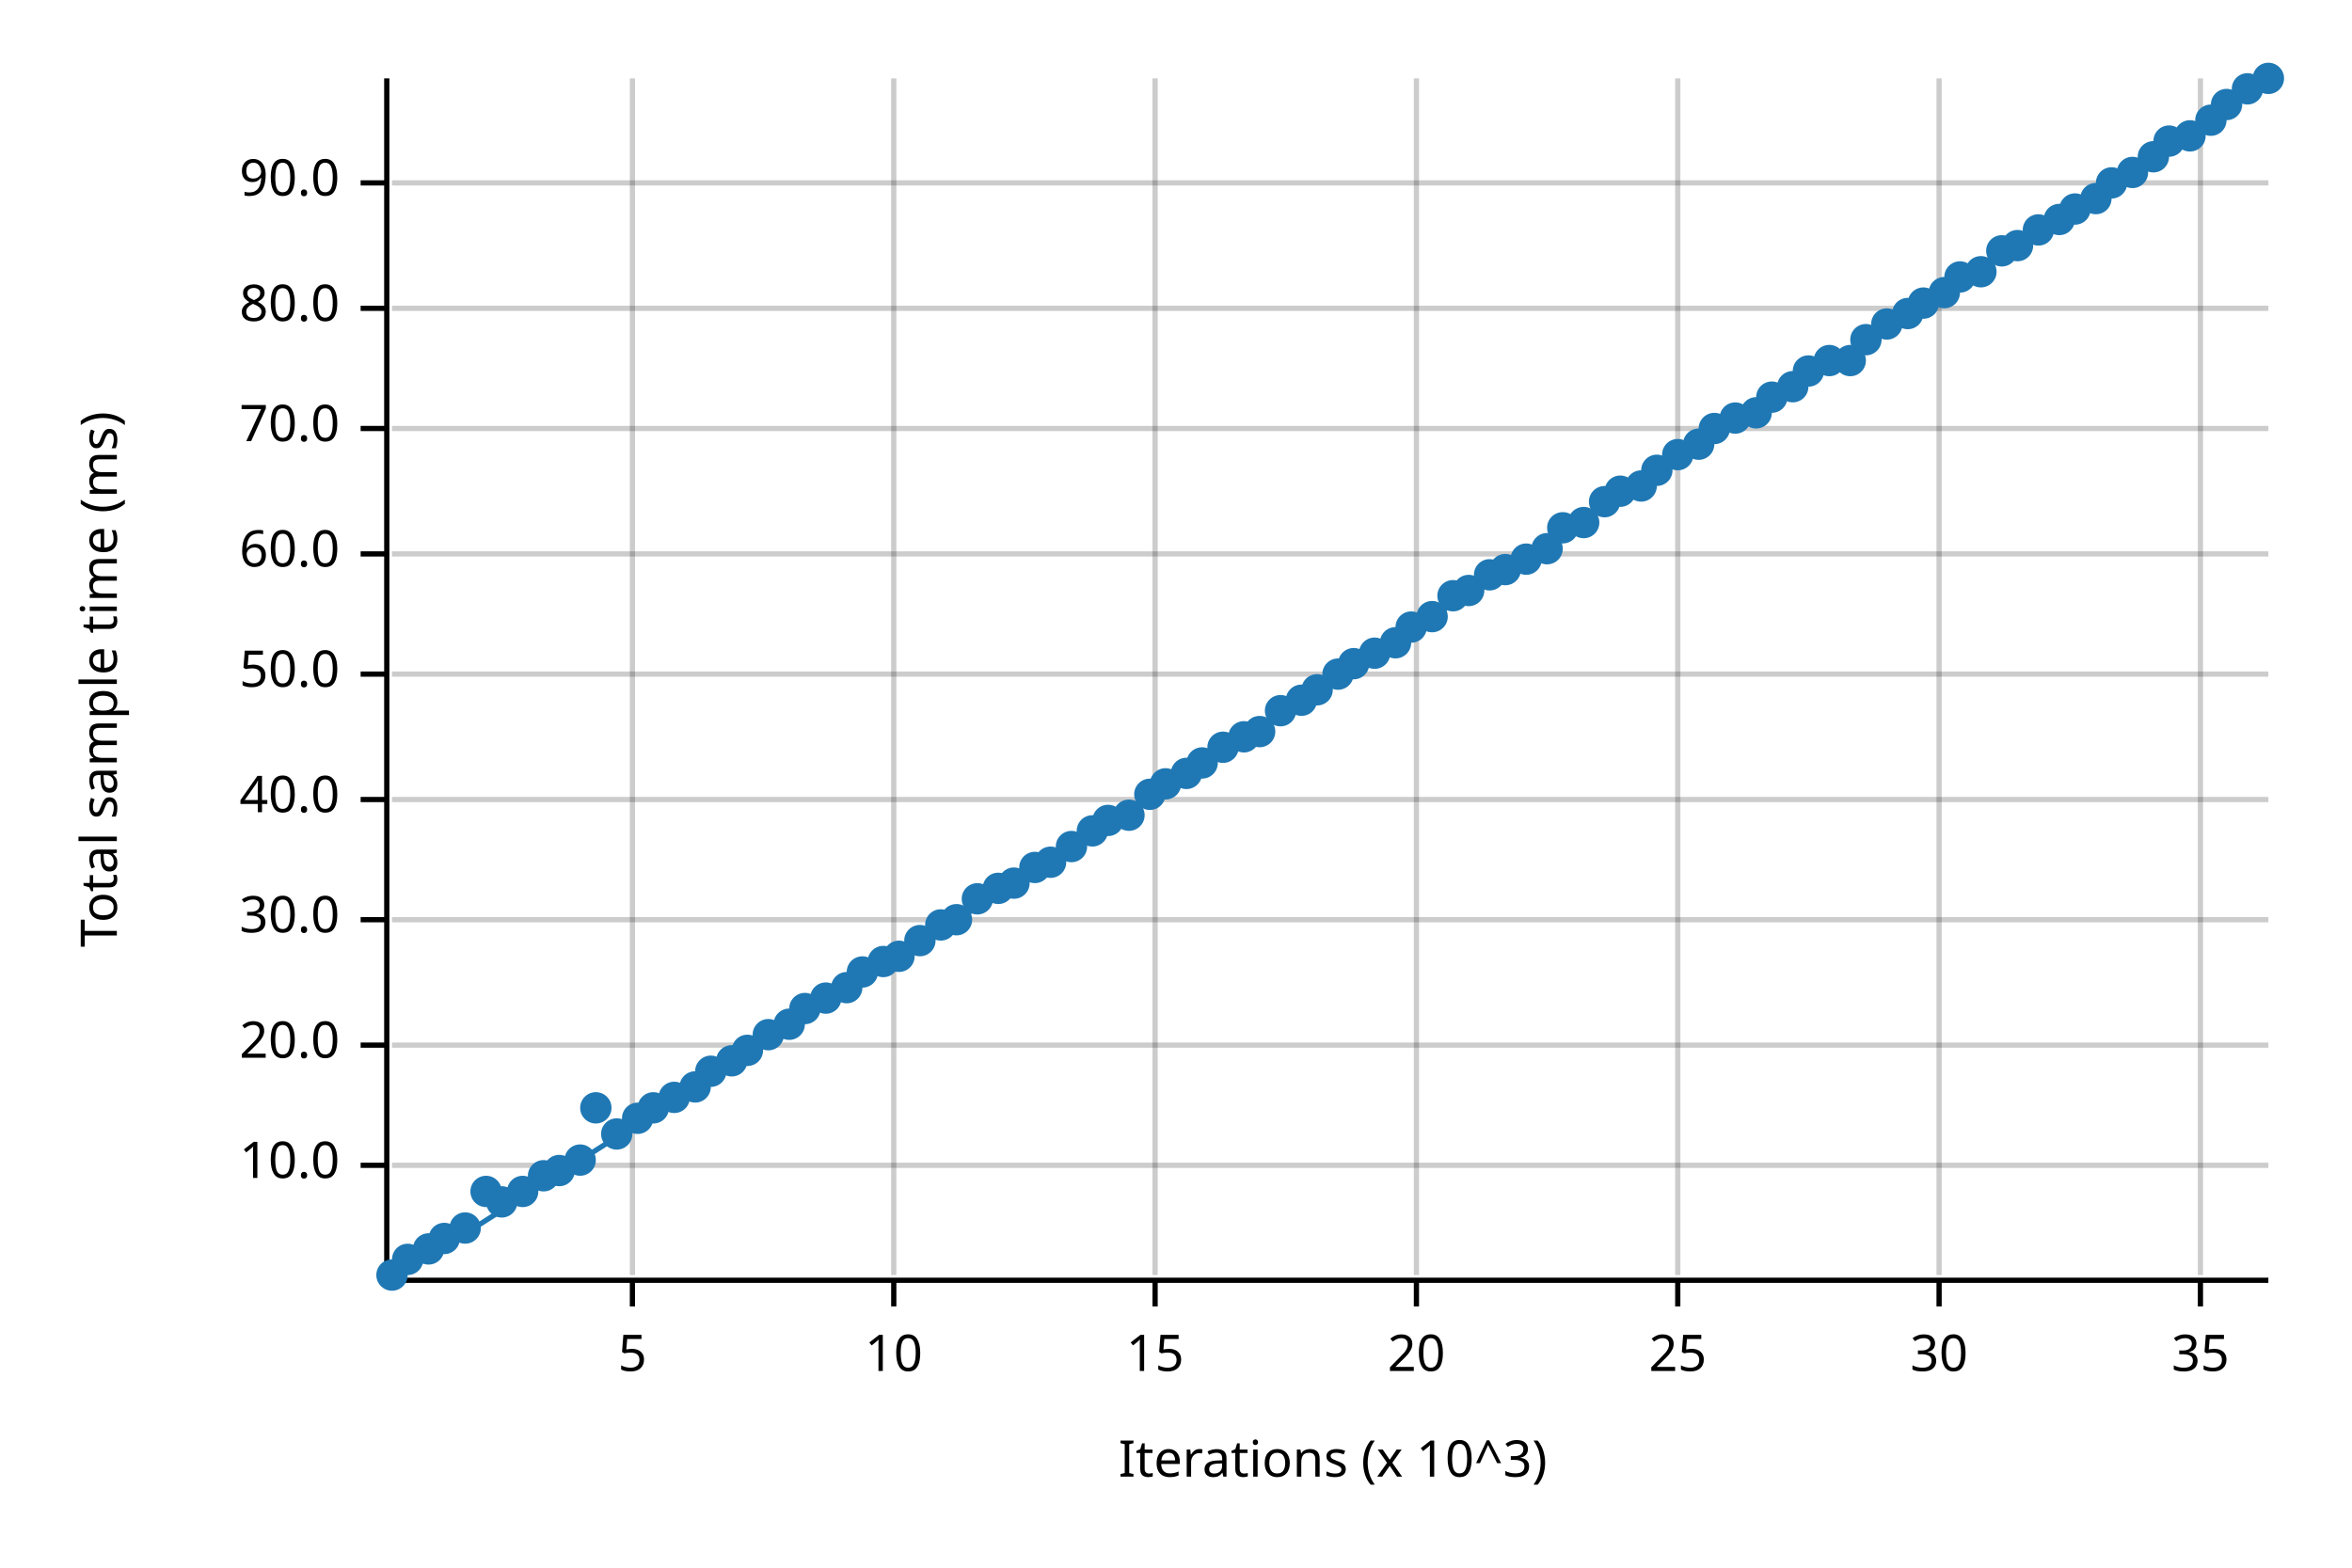
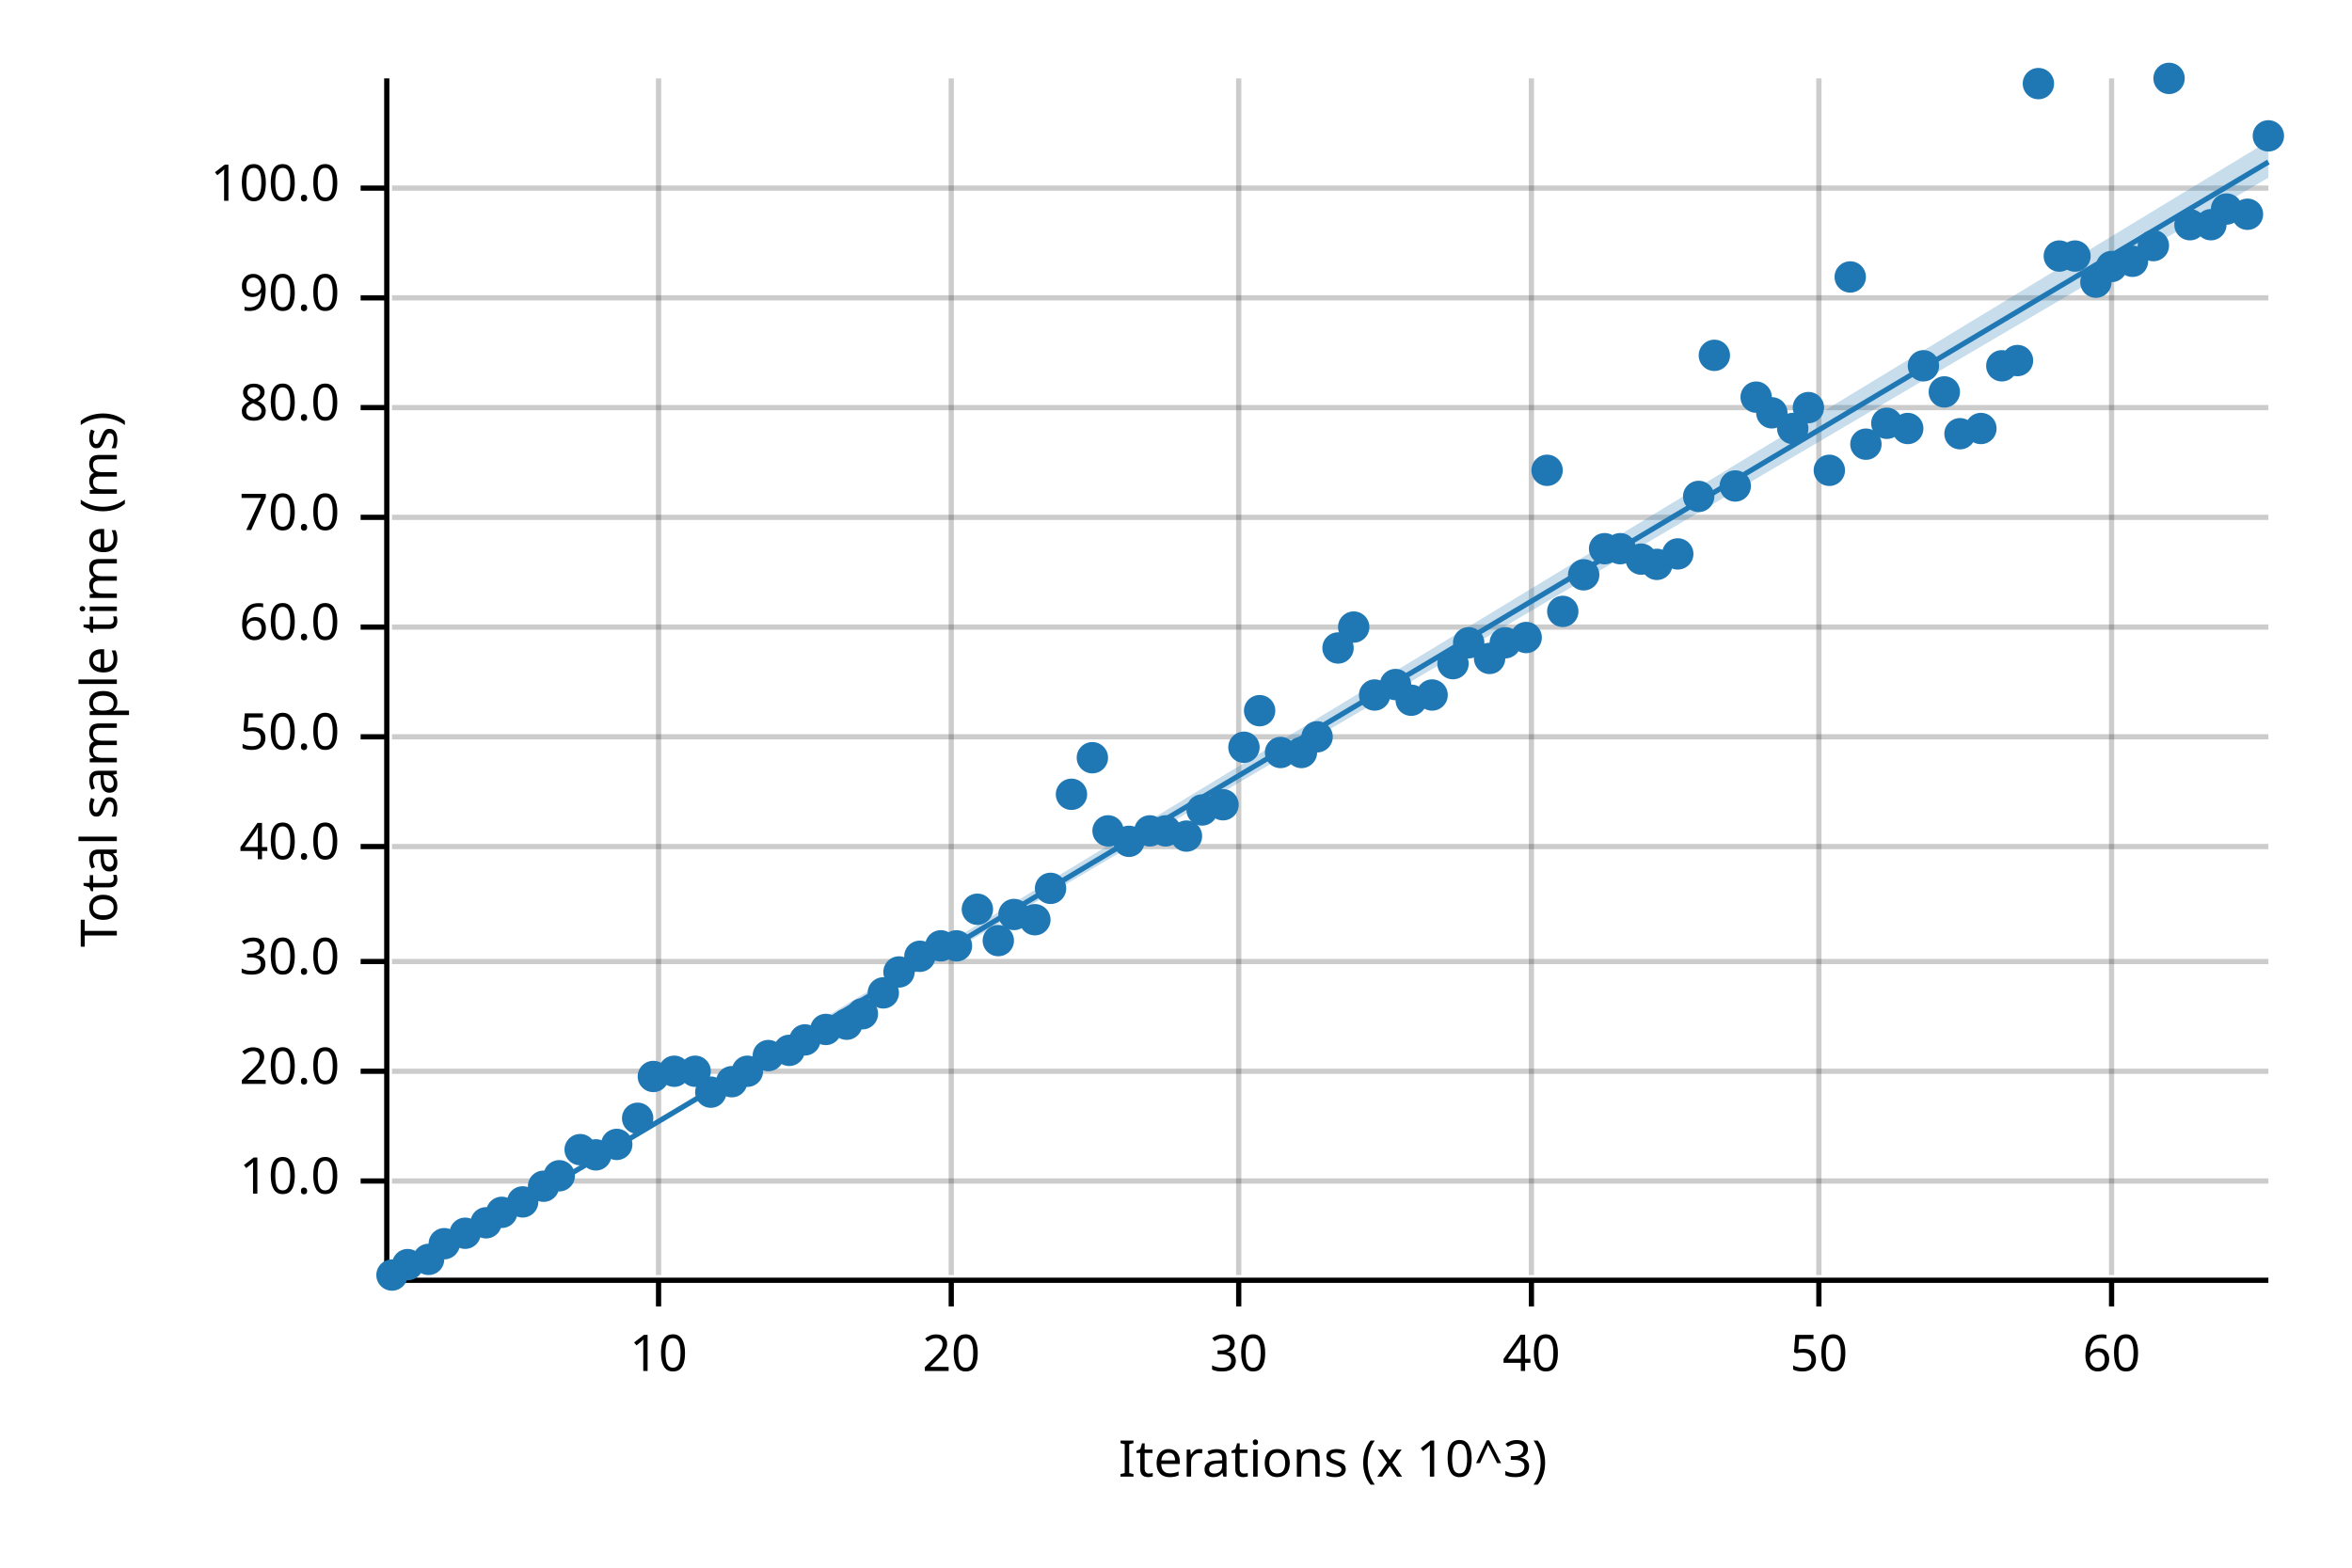
<svg xmlns="http://www.w3.org/2000/svg" width="450" height="300" viewBox="0 0 450 300">
  <text x="15" y="130" dy="0.76em" text-anchor="middle" font-family="sans-serif" font-size="9.677" opacity="1" fill="#000000" transform="rotate(270, 15, 130)">
Total sample time (ms)
</text>
  <text x="255" y="285" dy="-0.5ex" text-anchor="middle" font-family="sans-serif" font-size="9.677" opacity="1" fill="#000000">
Iterations (x 10^3)
</text>
-   <line opacity="0.2" stroke="#000000" stroke-width="1" x1="121" y1="244" x2="121" y2="15" />
-   <line opacity="0.2" stroke="#000000" stroke-width="1" x1="171" y1="244" x2="171" y2="15" />
-   <line opacity="0.2" stroke="#000000" stroke-width="1" x1="221" y1="244" x2="221" y2="15" />
-   <line opacity="0.2" stroke="#000000" stroke-width="1" x1="271" y1="244" x2="271" y2="15" />
-   <line opacity="0.2" stroke="#000000" stroke-width="1" x1="321" y1="244" x2="321" y2="15" />
-   <line opacity="0.2" stroke="#000000" stroke-width="1" x1="371" y1="244" x2="371" y2="15" />
-   <line opacity="0.2" stroke="#000000" stroke-width="1" x1="421" y1="244" x2="421" y2="15" />
-   <line opacity="0.2" stroke="#000000" stroke-width="1" x1="75" y1="223" x2="434" y2="223" />
-   <line opacity="0.2" stroke="#000000" stroke-width="1" x1="75" y1="200" x2="434" y2="200" />
-   <line opacity="0.2" stroke="#000000" stroke-width="1" x1="75" y1="176" x2="434" y2="176" />
-   <line opacity="0.2" stroke="#000000" stroke-width="1" x1="75" y1="153" x2="434" y2="153" />
-   <line opacity="0.2" stroke="#000000" stroke-width="1" x1="75" y1="129" x2="434" y2="129" />
-   <line opacity="0.2" stroke="#000000" stroke-width="1" x1="75" y1="106" x2="434" y2="106" />
-   <line opacity="0.2" stroke="#000000" stroke-width="1" x1="75" y1="82" x2="434" y2="82" />
-   <line opacity="0.2" stroke="#000000" stroke-width="1" x1="75" y1="59" x2="434" y2="59" />
-   <line opacity="0.2" stroke="#000000" stroke-width="1" x1="75" y1="35" x2="434" y2="35" />
+   <line opacity="0.2" stroke="#000000" stroke-width="1" x1="126" y1="244" x2="126" y2="15" />
+   <line opacity="0.2" stroke="#000000" stroke-width="1" x1="182" y1="244" x2="182" y2="15" />
+   <line opacity="0.2" stroke="#000000" stroke-width="1" x1="237" y1="244" x2="237" y2="15" />
+   <line opacity="0.2" stroke="#000000" stroke-width="1" x1="293" y1="244" x2="293" y2="15" />
+   <line opacity="0.2" stroke="#000000" stroke-width="1" x1="348" y1="244" x2="348" y2="15" />
+   <line opacity="0.2" stroke="#000000" stroke-width="1" x1="404" y1="244" x2="404" y2="15" />
+   <line opacity="0.2" stroke="#000000" stroke-width="1" x1="75" y1="226" x2="434" y2="226" />
+   <line opacity="0.2" stroke="#000000" stroke-width="1" x1="75" y1="205" x2="434" y2="205" />
+   <line opacity="0.2" stroke="#000000" stroke-width="1" x1="75" y1="184" x2="434" y2="184" />
+   <line opacity="0.2" stroke="#000000" stroke-width="1" x1="75" y1="162" x2="434" y2="162" />
+   <line opacity="0.2" stroke="#000000" stroke-width="1" x1="75" y1="141" x2="434" y2="141" />
+   <line opacity="0.2" stroke="#000000" stroke-width="1" x1="75" y1="120" x2="434" y2="120" />
+   <line opacity="0.2" stroke="#000000" stroke-width="1" x1="75" y1="99" x2="434" y2="99" />
+   <line opacity="0.2" stroke="#000000" stroke-width="1" x1="75" y1="78" x2="434" y2="78" />
+   <line opacity="0.2" stroke="#000000" stroke-width="1" x1="75" y1="57" x2="434" y2="57" />
+   <line opacity="0.2" stroke="#000000" stroke-width="1" x1="75" y1="36" x2="434" y2="36" />
  <polyline fill="none" opacity="1" stroke="#000000" stroke-width="1" points="74,15 74,244 " />
-   <text x="65" y="223" dy="0.5ex" text-anchor="end" font-family="sans-serif" font-size="9.677" opacity="1" fill="#000000">
+   <text x="65" y="226" dy="0.5ex" text-anchor="end" font-family="sans-serif" font-size="9.677" opacity="1" fill="#000000">
10.0
</text>
-   <polyline fill="none" opacity="1" stroke="#000000" stroke-width="1" points="69,223 74,223 " />
-   <text x="65" y="200" dy="0.5ex" text-anchor="end" font-family="sans-serif" font-size="9.677" opacity="1" fill="#000000">
+   <polyline fill="none" opacity="1" stroke="#000000" stroke-width="1" points="69,226 74,226 " />
+   <text x="65" y="205" dy="0.5ex" text-anchor="end" font-family="sans-serif" font-size="9.677" opacity="1" fill="#000000">
20.0
</text>
-   <polyline fill="none" opacity="1" stroke="#000000" stroke-width="1" points="69,200 74,200 " />
-   <text x="65" y="176" dy="0.5ex" text-anchor="end" font-family="sans-serif" font-size="9.677" opacity="1" fill="#000000">
+   <polyline fill="none" opacity="1" stroke="#000000" stroke-width="1" points="69,205 74,205 " />
+   <text x="65" y="184" dy="0.5ex" text-anchor="end" font-family="sans-serif" font-size="9.677" opacity="1" fill="#000000">
30.0
</text>
-   <polyline fill="none" opacity="1" stroke="#000000" stroke-width="1" points="69,176 74,176 " />
-   <text x="65" y="153" dy="0.5ex" text-anchor="end" font-family="sans-serif" font-size="9.677" opacity="1" fill="#000000">
+   <polyline fill="none" opacity="1" stroke="#000000" stroke-width="1" points="69,184 74,184 " />
+   <text x="65" y="162" dy="0.5ex" text-anchor="end" font-family="sans-serif" font-size="9.677" opacity="1" fill="#000000">
40.0
</text>
-   <polyline fill="none" opacity="1" stroke="#000000" stroke-width="1" points="69,153 74,153 " />
-   <text x="65" y="129" dy="0.5ex" text-anchor="end" font-family="sans-serif" font-size="9.677" opacity="1" fill="#000000">
+   <polyline fill="none" opacity="1" stroke="#000000" stroke-width="1" points="69,162 74,162 " />
+   <text x="65" y="141" dy="0.5ex" text-anchor="end" font-family="sans-serif" font-size="9.677" opacity="1" fill="#000000">
50.0
</text>
-   <polyline fill="none" opacity="1" stroke="#000000" stroke-width="1" points="69,129 74,129 " />
-   <text x="65" y="106" dy="0.5ex" text-anchor="end" font-family="sans-serif" font-size="9.677" opacity="1" fill="#000000">
+   <polyline fill="none" opacity="1" stroke="#000000" stroke-width="1" points="69,141 74,141 " />
+   <text x="65" y="120" dy="0.5ex" text-anchor="end" font-family="sans-serif" font-size="9.677" opacity="1" fill="#000000">
60.0
</text>
-   <polyline fill="none" opacity="1" stroke="#000000" stroke-width="1" points="69,106 74,106 " />
-   <text x="65" y="82" dy="0.5ex" text-anchor="end" font-family="sans-serif" font-size="9.677" opacity="1" fill="#000000">
+   <polyline fill="none" opacity="1" stroke="#000000" stroke-width="1" points="69,120 74,120 " />
+   <text x="65" y="99" dy="0.5ex" text-anchor="end" font-family="sans-serif" font-size="9.677" opacity="1" fill="#000000">
70.0
</text>
-   <polyline fill="none" opacity="1" stroke="#000000" stroke-width="1" points="69,82 74,82 " />
-   <text x="65" y="59" dy="0.5ex" text-anchor="end" font-family="sans-serif" font-size="9.677" opacity="1" fill="#000000">
+   <polyline fill="none" opacity="1" stroke="#000000" stroke-width="1" points="69,99 74,99 " />
+   <text x="65" y="78" dy="0.5ex" text-anchor="end" font-family="sans-serif" font-size="9.677" opacity="1" fill="#000000">
80.0
</text>
-   <polyline fill="none" opacity="1" stroke="#000000" stroke-width="1" points="69,59 74,59 " />
-   <text x="65" y="35" dy="0.5ex" text-anchor="end" font-family="sans-serif" font-size="9.677" opacity="1" fill="#000000">
+   <polyline fill="none" opacity="1" stroke="#000000" stroke-width="1" points="69,78 74,78 " />
+   <text x="65" y="57" dy="0.5ex" text-anchor="end" font-family="sans-serif" font-size="9.677" opacity="1" fill="#000000">
90.0
</text>
-   <polyline fill="none" opacity="1" stroke="#000000" stroke-width="1" points="69,35 74,35 " />
+   <polyline fill="none" opacity="1" stroke="#000000" stroke-width="1" points="69,57 74,57 " />
+   <text x="65" y="36" dy="0.5ex" text-anchor="end" font-family="sans-serif" font-size="9.677" opacity="1" fill="#000000">
+ 100.0
+ </text>
+   <polyline fill="none" opacity="1" stroke="#000000" stroke-width="1" points="69,36 74,36 " />
  <polyline fill="none" opacity="1" stroke="#000000" stroke-width="1" points="75,245 434,245 " />
-   <text x="121" y="255" dy="0.76em" text-anchor="middle" font-family="sans-serif" font-size="9.677" opacity="1" fill="#000000">
- 5
- </text>
-   <polyline fill="none" opacity="1" stroke="#000000" stroke-width="1" points="121,245 121,250 " />
-   <text x="171" y="255" dy="0.76em" text-anchor="middle" font-family="sans-serif" font-size="9.677" opacity="1" fill="#000000">
+   <text x="126" y="255" dy="0.76em" text-anchor="middle" font-family="sans-serif" font-size="9.677" opacity="1" fill="#000000">
10
</text>
-   <polyline fill="none" opacity="1" stroke="#000000" stroke-width="1" points="171,245 171,250 " />
-   <text x="221" y="255" dy="0.76em" text-anchor="middle" font-family="sans-serif" font-size="9.677" opacity="1" fill="#000000">
- 15
- </text>
-   <polyline fill="none" opacity="1" stroke="#000000" stroke-width="1" points="221,245 221,250 " />
-   <text x="271" y="255" dy="0.76em" text-anchor="middle" font-family="sans-serif" font-size="9.677" opacity="1" fill="#000000">
+   <polyline fill="none" opacity="1" stroke="#000000" stroke-width="1" points="126,245 126,250 " />
+   <text x="182" y="255" dy="0.76em" text-anchor="middle" font-family="sans-serif" font-size="9.677" opacity="1" fill="#000000">
20
</text>
-   <polyline fill="none" opacity="1" stroke="#000000" stroke-width="1" points="271,245 271,250 " />
-   <text x="321" y="255" dy="0.76em" text-anchor="middle" font-family="sans-serif" font-size="9.677" opacity="1" fill="#000000">
- 25
- </text>
-   <polyline fill="none" opacity="1" stroke="#000000" stroke-width="1" points="321,245 321,250 " />
-   <text x="371" y="255" dy="0.76em" text-anchor="middle" font-family="sans-serif" font-size="9.677" opacity="1" fill="#000000">
+   <polyline fill="none" opacity="1" stroke="#000000" stroke-width="1" points="182,245 182,250 " />
+   <text x="237" y="255" dy="0.76em" text-anchor="middle" font-family="sans-serif" font-size="9.677" opacity="1" fill="#000000">
30
</text>
-   <polyline fill="none" opacity="1" stroke="#000000" stroke-width="1" points="371,245 371,250 " />
-   <text x="421" y="255" dy="0.76em" text-anchor="middle" font-family="sans-serif" font-size="9.677" opacity="1" fill="#000000">
- 35
+   <polyline fill="none" opacity="1" stroke="#000000" stroke-width="1" points="237,245 237,250 " />
+   <text x="293" y="255" dy="0.76em" text-anchor="middle" font-family="sans-serif" font-size="9.677" opacity="1" fill="#000000">
+ 40
</text>
-   <polyline fill="none" opacity="1" stroke="#000000" stroke-width="1" points="421,245 421,250 " />
+   <polyline fill="none" opacity="1" stroke="#000000" stroke-width="1" points="293,245 293,250 " />
+   <text x="348" y="255" dy="0.76em" text-anchor="middle" font-family="sans-serif" font-size="9.677" opacity="1" fill="#000000">
+ 50
+ </text>
+   <polyline fill="none" opacity="1" stroke="#000000" stroke-width="1" points="348,245 348,250 " />
+   <text x="404" y="255" dy="0.76em" text-anchor="middle" font-family="sans-serif" font-size="9.677" opacity="1" fill="#000000">
+ 60
+ </text>
+   <polyline fill="none" opacity="1" stroke="#000000" stroke-width="1" points="404,245 404,250 " />
  <circle cx="75" cy="244" r="3" opacity="1" fill="#1F78B4" stroke="none" stroke-width="1" />
-   <circle cx="78" cy="241" r="3" opacity="1" fill="#1F78B4" stroke="none" stroke-width="1" />
-   <circle cx="82" cy="239" r="3" opacity="1" fill="#1F78B4" stroke="none" stroke-width="1" />
-   <circle cx="85" cy="237" r="3" opacity="1" fill="#1F78B4" stroke="none" stroke-width="1" />
-   <circle cx="89" cy="235" r="3" opacity="1" fill="#1F78B4" stroke="none" stroke-width="1" />
-   <circle cx="93" cy="228" r="3" opacity="1" fill="#1F78B4" stroke="none" stroke-width="1" />
-   <circle cx="96" cy="230" r="3" opacity="1" fill="#1F78B4" stroke="none" stroke-width="1" />
-   <circle cx="100" cy="228" r="3" opacity="1" fill="#1F78B4" stroke="none" stroke-width="1" />
-   <circle cx="104" cy="225" r="3" opacity="1" fill="#1F78B4" stroke="none" stroke-width="1" />
-   <circle cx="107" cy="224" r="3" opacity="1" fill="#1F78B4" stroke="none" stroke-width="1" />
-   <circle cx="111" cy="222" r="3" opacity="1" fill="#1F78B4" stroke="none" stroke-width="1" />
-   <circle cx="114" cy="212" r="3" opacity="1" fill="#1F78B4" stroke="none" stroke-width="1" />
-   <circle cx="118" cy="217" r="3" opacity="1" fill="#1F78B4" stroke="none" stroke-width="1" />
+   <circle cx="78" cy="242" r="3" opacity="1" fill="#1F78B4" stroke="none" stroke-width="1" />
+   <circle cx="82" cy="241" r="3" opacity="1" fill="#1F78B4" stroke="none" stroke-width="1" />
+   <circle cx="85" cy="238" r="3" opacity="1" fill="#1F78B4" stroke="none" stroke-width="1" />
+   <circle cx="89" cy="236" r="3" opacity="1" fill="#1F78B4" stroke="none" stroke-width="1" />
+   <circle cx="93" cy="234" r="3" opacity="1" fill="#1F78B4" stroke="none" stroke-width="1" />
+   <circle cx="96" cy="232" r="3" opacity="1" fill="#1F78B4" stroke="none" stroke-width="1" />
+   <circle cx="100" cy="230" r="3" opacity="1" fill="#1F78B4" stroke="none" stroke-width="1" />
+   <circle cx="104" cy="227" r="3" opacity="1" fill="#1F78B4" stroke="none" stroke-width="1" />
+   <circle cx="107" cy="225" r="3" opacity="1" fill="#1F78B4" stroke="none" stroke-width="1" />
+   <circle cx="111" cy="220" r="3" opacity="1" fill="#1F78B4" stroke="none" stroke-width="1" />
+   <circle cx="114" cy="221" r="3" opacity="1" fill="#1F78B4" stroke="none" stroke-width="1" />
+   <circle cx="118" cy="219" r="3" opacity="1" fill="#1F78B4" stroke="none" stroke-width="1" />
  <circle cx="122" cy="214" r="3" opacity="1" fill="#1F78B4" stroke="none" stroke-width="1" />
-   <circle cx="125" cy="212" r="3" opacity="1" fill="#1F78B4" stroke="none" stroke-width="1" />
-   <circle cx="129" cy="210" r="3" opacity="1" fill="#1F78B4" stroke="none" stroke-width="1" />
-   <circle cx="133" cy="208" r="3" opacity="1" fill="#1F78B4" stroke="none" stroke-width="1" />
-   <circle cx="136" cy="205" r="3" opacity="1" fill="#1F78B4" stroke="none" stroke-width="1" />
-   <circle cx="140" cy="203" r="3" opacity="1" fill="#1F78B4" stroke="none" stroke-width="1" />
-   <circle cx="143" cy="201" r="3" opacity="1" fill="#1F78B4" stroke="none" stroke-width="1" />
-   <circle cx="147" cy="198" r="3" opacity="1" fill="#1F78B4" stroke="none" stroke-width="1" />
-   <circle cx="151" cy="196" r="3" opacity="1" fill="#1F78B4" stroke="none" stroke-width="1" />
-   <circle cx="154" cy="193" r="3" opacity="1" fill="#1F78B4" stroke="none" stroke-width="1" />
-   <circle cx="158" cy="191" r="3" opacity="1" fill="#1F78B4" stroke="none" stroke-width="1" />
-   <circle cx="162" cy="189" r="3" opacity="1" fill="#1F78B4" stroke="none" stroke-width="1" />
-   <circle cx="165" cy="186" r="3" opacity="1" fill="#1F78B4" stroke="none" stroke-width="1" />
-   <circle cx="169" cy="184" r="3" opacity="1" fill="#1F78B4" stroke="none" stroke-width="1" />
-   <circle cx="172" cy="183" r="3" opacity="1" fill="#1F78B4" stroke="none" stroke-width="1" />
-   <circle cx="176" cy="180" r="3" opacity="1" fill="#1F78B4" stroke="none" stroke-width="1" />
-   <circle cx="180" cy="177" r="3" opacity="1" fill="#1F78B4" stroke="none" stroke-width="1" />
-   <circle cx="183" cy="176" r="3" opacity="1" fill="#1F78B4" stroke="none" stroke-width="1" />
-   <circle cx="187" cy="172" r="3" opacity="1" fill="#1F78B4" stroke="none" stroke-width="1" />
-   <circle cx="191" cy="170" r="3" opacity="1" fill="#1F78B4" stroke="none" stroke-width="1" />
-   <circle cx="194" cy="169" r="3" opacity="1" fill="#1F78B4" stroke="none" stroke-width="1" />
-   <circle cx="198" cy="166" r="3" opacity="1" fill="#1F78B4" stroke="none" stroke-width="1" />
-   <circle cx="201" cy="165" r="3" opacity="1" fill="#1F78B4" stroke="none" stroke-width="1" />
-   <circle cx="205" cy="162" r="3" opacity="1" fill="#1F78B4" stroke="none" stroke-width="1" />
-   <circle cx="209" cy="159" r="3" opacity="1" fill="#1F78B4" stroke="none" stroke-width="1" />
-   <circle cx="212" cy="157" r="3" opacity="1" fill="#1F78B4" stroke="none" stroke-width="1" />
-   <circle cx="216" cy="156" r="3" opacity="1" fill="#1F78B4" stroke="none" stroke-width="1" />
-   <circle cx="220" cy="152" r="3" opacity="1" fill="#1F78B4" stroke="none" stroke-width="1" />
-   <circle cx="223" cy="150" r="3" opacity="1" fill="#1F78B4" stroke="none" stroke-width="1" />
-   <circle cx="227" cy="148" r="3" opacity="1" fill="#1F78B4" stroke="none" stroke-width="1" />
-   <circle cx="230" cy="146" r="3" opacity="1" fill="#1F78B4" stroke="none" stroke-width="1" />
-   <circle cx="234" cy="143" r="3" opacity="1" fill="#1F78B4" stroke="none" stroke-width="1" />
-   <circle cx="238" cy="141" r="3" opacity="1" fill="#1F78B4" stroke="none" stroke-width="1" />
-   <circle cx="241" cy="140" r="3" opacity="1" fill="#1F78B4" stroke="none" stroke-width="1" />
-   <circle cx="245" cy="136" r="3" opacity="1" fill="#1F78B4" stroke="none" stroke-width="1" />
-   <circle cx="249" cy="134" r="3" opacity="1" fill="#1F78B4" stroke="none" stroke-width="1" />
-   <circle cx="252" cy="132" r="3" opacity="1" fill="#1F78B4" stroke="none" stroke-width="1" />
-   <circle cx="256" cy="129" r="3" opacity="1" fill="#1F78B4" stroke="none" stroke-width="1" />
-   <circle cx="259" cy="127" r="3" opacity="1" fill="#1F78B4" stroke="none" stroke-width="1" />
-   <circle cx="263" cy="125" r="3" opacity="1" fill="#1F78B4" stroke="none" stroke-width="1" />
-   <circle cx="267" cy="123" r="3" opacity="1" fill="#1F78B4" stroke="none" stroke-width="1" />
-   <circle cx="270" cy="120" r="3" opacity="1" fill="#1F78B4" stroke="none" stroke-width="1" />
-   <circle cx="274" cy="118" r="3" opacity="1" fill="#1F78B4" stroke="none" stroke-width="1" />
-   <circle cx="278" cy="114" r="3" opacity="1" fill="#1F78B4" stroke="none" stroke-width="1" />
-   <circle cx="281" cy="113" r="3" opacity="1" fill="#1F78B4" stroke="none" stroke-width="1" />
-   <circle cx="285" cy="110" r="3" opacity="1" fill="#1F78B4" stroke="none" stroke-width="1" />
-   <circle cx="288" cy="109" r="3" opacity="1" fill="#1F78B4" stroke="none" stroke-width="1" />
-   <circle cx="292" cy="107" r="3" opacity="1" fill="#1F78B4" stroke="none" stroke-width="1" />
-   <circle cx="296" cy="105" r="3" opacity="1" fill="#1F78B4" stroke="none" stroke-width="1" />
-   <circle cx="299" cy="101" r="3" opacity="1" fill="#1F78B4" stroke="none" stroke-width="1" />
-   <circle cx="303" cy="100" r="3" opacity="1" fill="#1F78B4" stroke="none" stroke-width="1" />
-   <circle cx="307" cy="96" r="3" opacity="1" fill="#1F78B4" stroke="none" stroke-width="1" />
-   <circle cx="310" cy="94" r="3" opacity="1" fill="#1F78B4" stroke="none" stroke-width="1" />
-   <circle cx="314" cy="93" r="3" opacity="1" fill="#1F78B4" stroke="none" stroke-width="1" />
-   <circle cx="317" cy="90" r="3" opacity="1" fill="#1F78B4" stroke="none" stroke-width="1" />
-   <circle cx="321" cy="87" r="3" opacity="1" fill="#1F78B4" stroke="none" stroke-width="1" />
-   <circle cx="325" cy="85" r="3" opacity="1" fill="#1F78B4" stroke="none" stroke-width="1" />
-   <circle cx="328" cy="82" r="3" opacity="1" fill="#1F78B4" stroke="none" stroke-width="1" />
-   <circle cx="332" cy="80" r="3" opacity="1" fill="#1F78B4" stroke="none" stroke-width="1" />
-   <circle cx="336" cy="79" r="3" opacity="1" fill="#1F78B4" stroke="none" stroke-width="1" />
-   <circle cx="339" cy="76" r="3" opacity="1" fill="#1F78B4" stroke="none" stroke-width="1" />
-   <circle cx="343" cy="74" r="3" opacity="1" fill="#1F78B4" stroke="none" stroke-width="1" />
-   <circle cx="346" cy="71" r="3" opacity="1" fill="#1F78B4" stroke="none" stroke-width="1" />
-   <circle cx="350" cy="69" r="3" opacity="1" fill="#1F78B4" stroke="none" stroke-width="1" />
-   <circle cx="354" cy="69" r="3" opacity="1" fill="#1F78B4" stroke="none" stroke-width="1" />
-   <circle cx="357" cy="65" r="3" opacity="1" fill="#1F78B4" stroke="none" stroke-width="1" />
-   <circle cx="361" cy="62" r="3" opacity="1" fill="#1F78B4" stroke="none" stroke-width="1" />
-   <circle cx="365" cy="60" r="3" opacity="1" fill="#1F78B4" stroke="none" stroke-width="1" />
-   <circle cx="368" cy="58" r="3" opacity="1" fill="#1F78B4" stroke="none" stroke-width="1" />
-   <circle cx="372" cy="56" r="3" opacity="1" fill="#1F78B4" stroke="none" stroke-width="1" />
-   <circle cx="375" cy="53" r="3" opacity="1" fill="#1F78B4" stroke="none" stroke-width="1" />
-   <circle cx="379" cy="52" r="3" opacity="1" fill="#1F78B4" stroke="none" stroke-width="1" />
-   <circle cx="383" cy="48" r="3" opacity="1" fill="#1F78B4" stroke="none" stroke-width="1" />
-   <circle cx="386" cy="47" r="3" opacity="1" fill="#1F78B4" stroke="none" stroke-width="1" />
-   <circle cx="390" cy="44" r="3" opacity="1" fill="#1F78B4" stroke="none" stroke-width="1" />
-   <circle cx="394" cy="42" r="3" opacity="1" fill="#1F78B4" stroke="none" stroke-width="1" />
-   <circle cx="397" cy="40" r="3" opacity="1" fill="#1F78B4" stroke="none" stroke-width="1" />
-   <circle cx="401" cy="38" r="3" opacity="1" fill="#1F78B4" stroke="none" stroke-width="1" />
-   <circle cx="404" cy="35" r="3" opacity="1" fill="#1F78B4" stroke="none" stroke-width="1" />
-   <circle cx="408" cy="33" r="3" opacity="1" fill="#1F78B4" stroke="none" stroke-width="1" />
-   <circle cx="412" cy="30" r="3" opacity="1" fill="#1F78B4" stroke="none" stroke-width="1" />
-   <circle cx="415" cy="27" r="3" opacity="1" fill="#1F78B4" stroke="none" stroke-width="1" />
-   <circle cx="419" cy="26" r="3" opacity="1" fill="#1F78B4" stroke="none" stroke-width="1" />
-   <circle cx="423" cy="23" r="3" opacity="1" fill="#1F78B4" stroke="none" stroke-width="1" />
-   <circle cx="426" cy="20" r="3" opacity="1" fill="#1F78B4" stroke="none" stroke-width="1" />
-   <circle cx="430" cy="17" r="3" opacity="1" fill="#1F78B4" stroke="none" stroke-width="1" />
-   <circle cx="434" cy="15" r="3" opacity="1" fill="#1F78B4" stroke="none" stroke-width="1" />
-   <polyline fill="none" opacity="1" stroke="#1F78B4" stroke-width="1" points="75,245 434,16 " />
-   <polygon opacity="0.25" fill="#1F78B4" points="75,245 434,16 434,16 " />
+   <circle cx="125" cy="206" r="3" opacity="1" fill="#1F78B4" stroke="none" stroke-width="1" />
+   <circle cx="129" cy="205" r="3" opacity="1" fill="#1F78B4" stroke="none" stroke-width="1" />
+   <circle cx="133" cy="205" r="3" opacity="1" fill="#1F78B4" stroke="none" stroke-width="1" />
+   <circle cx="136" cy="209" r="3" opacity="1" fill="#1F78B4" stroke="none" stroke-width="1" />
+   <circle cx="140" cy="207" r="3" opacity="1" fill="#1F78B4" stroke="none" stroke-width="1" />
+   <circle cx="143" cy="205" r="3" opacity="1" fill="#1F78B4" stroke="none" stroke-width="1" />
+   <circle cx="147" cy="202" r="3" opacity="1" fill="#1F78B4" stroke="none" stroke-width="1" />
+   <circle cx="151" cy="201" r="3" opacity="1" fill="#1F78B4" stroke="none" stroke-width="1" />
+   <circle cx="154" cy="199" r="3" opacity="1" fill="#1F78B4" stroke="none" stroke-width="1" />
+   <circle cx="158" cy="197" r="3" opacity="1" fill="#1F78B4" stroke="none" stroke-width="1" />
+   <circle cx="162" cy="196" r="3" opacity="1" fill="#1F78B4" stroke="none" stroke-width="1" />
+   <circle cx="165" cy="194" r="3" opacity="1" fill="#1F78B4" stroke="none" stroke-width="1" />
+   <circle cx="169" cy="190" r="3" opacity="1" fill="#1F78B4" stroke="none" stroke-width="1" />
+   <circle cx="172" cy="186" r="3" opacity="1" fill="#1F78B4" stroke="none" stroke-width="1" />
+   <circle cx="176" cy="183" r="3" opacity="1" fill="#1F78B4" stroke="none" stroke-width="1" />
+   <circle cx="180" cy="181" r="3" opacity="1" fill="#1F78B4" stroke="none" stroke-width="1" />
+   <circle cx="183" cy="181" r="3" opacity="1" fill="#1F78B4" stroke="none" stroke-width="1" />
+   <circle cx="187" cy="174" r="3" opacity="1" fill="#1F78B4" stroke="none" stroke-width="1" />
+   <circle cx="191" cy="180" r="3" opacity="1" fill="#1F78B4" stroke="none" stroke-width="1" />
+   <circle cx="194" cy="175" r="3" opacity="1" fill="#1F78B4" stroke="none" stroke-width="1" />
+   <circle cx="198" cy="176" r="3" opacity="1" fill="#1F78B4" stroke="none" stroke-width="1" />
+   <circle cx="201" cy="170" r="3" opacity="1" fill="#1F78B4" stroke="none" stroke-width="1" />
+   <circle cx="205" cy="152" r="3" opacity="1" fill="#1F78B4" stroke="none" stroke-width="1" />
+   <circle cx="209" cy="145" r="3" opacity="1" fill="#1F78B4" stroke="none" stroke-width="1" />
+   <circle cx="212" cy="159" r="3" opacity="1" fill="#1F78B4" stroke="none" stroke-width="1" />
+   <circle cx="216" cy="161" r="3" opacity="1" fill="#1F78B4" stroke="none" stroke-width="1" />
+   <circle cx="220" cy="159" r="3" opacity="1" fill="#1F78B4" stroke="none" stroke-width="1" />
+   <circle cx="223" cy="159" r="3" opacity="1" fill="#1F78B4" stroke="none" stroke-width="1" />
+   <circle cx="227" cy="160" r="3" opacity="1" fill="#1F78B4" stroke="none" stroke-width="1" />
+   <circle cx="230" cy="155" r="3" opacity="1" fill="#1F78B4" stroke="none" stroke-width="1" />
+   <circle cx="234" cy="154" r="3" opacity="1" fill="#1F78B4" stroke="none" stroke-width="1" />
+   <circle cx="238" cy="143" r="3" opacity="1" fill="#1F78B4" stroke="none" stroke-width="1" />
+   <circle cx="241" cy="136" r="3" opacity="1" fill="#1F78B4" stroke="none" stroke-width="1" />
+   <circle cx="245" cy="144" r="3" opacity="1" fill="#1F78B4" stroke="none" stroke-width="1" />
+   <circle cx="249" cy="144" r="3" opacity="1" fill="#1F78B4" stroke="none" stroke-width="1" />
+   <circle cx="252" cy="141" r="3" opacity="1" fill="#1F78B4" stroke="none" stroke-width="1" />
+   <circle cx="256" cy="124" r="3" opacity="1" fill="#1F78B4" stroke="none" stroke-width="1" />
+   <circle cx="259" cy="120" r="3" opacity="1" fill="#1F78B4" stroke="none" stroke-width="1" />
+   <circle cx="263" cy="133" r="3" opacity="1" fill="#1F78B4" stroke="none" stroke-width="1" />
+   <circle cx="267" cy="131" r="3" opacity="1" fill="#1F78B4" stroke="none" stroke-width="1" />
+   <circle cx="270" cy="134" r="3" opacity="1" fill="#1F78B4" stroke="none" stroke-width="1" />
+   <circle cx="274" cy="133" r="3" opacity="1" fill="#1F78B4" stroke="none" stroke-width="1" />
+   <circle cx="278" cy="127" r="3" opacity="1" fill="#1F78B4" stroke="none" stroke-width="1" />
+   <circle cx="281" cy="123" r="3" opacity="1" fill="#1F78B4" stroke="none" stroke-width="1" />
+   <circle cx="285" cy="126" r="3" opacity="1" fill="#1F78B4" stroke="none" stroke-width="1" />
+   <circle cx="288" cy="123" r="3" opacity="1" fill="#1F78B4" stroke="none" stroke-width="1" />
+   <circle cx="292" cy="122" r="3" opacity="1" fill="#1F78B4" stroke="none" stroke-width="1" />
+   <circle cx="296" cy="90" r="3" opacity="1" fill="#1F78B4" stroke="none" stroke-width="1" />
+   <circle cx="299" cy="117" r="3" opacity="1" fill="#1F78B4" stroke="none" stroke-width="1" />
+   <circle cx="303" cy="110" r="3" opacity="1" fill="#1F78B4" stroke="none" stroke-width="1" />
+   <circle cx="307" cy="105" r="3" opacity="1" fill="#1F78B4" stroke="none" stroke-width="1" />
+   <circle cx="310" cy="105" r="3" opacity="1" fill="#1F78B4" stroke="none" stroke-width="1" />
+   <circle cx="314" cy="107" r="3" opacity="1" fill="#1F78B4" stroke="none" stroke-width="1" />
+   <circle cx="317" cy="108" r="3" opacity="1" fill="#1F78B4" stroke="none" stroke-width="1" />
+   <circle cx="321" cy="106" r="3" opacity="1" fill="#1F78B4" stroke="none" stroke-width="1" />
+   <circle cx="325" cy="95" r="3" opacity="1" fill="#1F78B4" stroke="none" stroke-width="1" />
+   <circle cx="328" cy="68" r="3" opacity="1" fill="#1F78B4" stroke="none" stroke-width="1" />
+   <circle cx="332" cy="93" r="3" opacity="1" fill="#1F78B4" stroke="none" stroke-width="1" />
+   <circle cx="336" cy="76" r="3" opacity="1" fill="#1F78B4" stroke="none" stroke-width="1" />
+   <circle cx="339" cy="79" r="3" opacity="1" fill="#1F78B4" stroke="none" stroke-width="1" />
+   <circle cx="343" cy="82" r="3" opacity="1" fill="#1F78B4" stroke="none" stroke-width="1" />
+   <circle cx="346" cy="78" r="3" opacity="1" fill="#1F78B4" stroke="none" stroke-width="1" />
+   <circle cx="350" cy="90" r="3" opacity="1" fill="#1F78B4" stroke="none" stroke-width="1" />
+   <circle cx="354" cy="53" r="3" opacity="1" fill="#1F78B4" stroke="none" stroke-width="1" />
+   <circle cx="357" cy="85" r="3" opacity="1" fill="#1F78B4" stroke="none" stroke-width="1" />
+   <circle cx="361" cy="81" r="3" opacity="1" fill="#1F78B4" stroke="none" stroke-width="1" />
+   <circle cx="365" cy="82" r="3" opacity="1" fill="#1F78B4" stroke="none" stroke-width="1" />
+   <circle cx="368" cy="70" r="3" opacity="1" fill="#1F78B4" stroke="none" stroke-width="1" />
+   <circle cx="372" cy="75" r="3" opacity="1" fill="#1F78B4" stroke="none" stroke-width="1" />
+   <circle cx="375" cy="83" r="3" opacity="1" fill="#1F78B4" stroke="none" stroke-width="1" />
+   <circle cx="379" cy="82" r="3" opacity="1" fill="#1F78B4" stroke="none" stroke-width="1" />
+   <circle cx="383" cy="70" r="3" opacity="1" fill="#1F78B4" stroke="none" stroke-width="1" />
+   <circle cx="386" cy="69" r="3" opacity="1" fill="#1F78B4" stroke="none" stroke-width="1" />
+   <circle cx="390" cy="16" r="3" opacity="1" fill="#1F78B4" stroke="none" stroke-width="1" />
+   <circle cx="394" cy="49" r="3" opacity="1" fill="#1F78B4" stroke="none" stroke-width="1" />
+   <circle cx="397" cy="49" r="3" opacity="1" fill="#1F78B4" stroke="none" stroke-width="1" />
+   <circle cx="401" cy="54" r="3" opacity="1" fill="#1F78B4" stroke="none" stroke-width="1" />
+   <circle cx="404" cy="51" r="3" opacity="1" fill="#1F78B4" stroke="none" stroke-width="1" />
+   <circle cx="408" cy="50" r="3" opacity="1" fill="#1F78B4" stroke="none" stroke-width="1" />
+   <circle cx="412" cy="47" r="3" opacity="1" fill="#1F78B4" stroke="none" stroke-width="1" />
+   <circle cx="415" cy="15" r="3" opacity="1" fill="#1F78B4" stroke="none" stroke-width="1" />
+   <circle cx="419" cy="43" r="3" opacity="1" fill="#1F78B4" stroke="none" stroke-width="1" />
+   <circle cx="423" cy="43" r="3" opacity="1" fill="#1F78B4" stroke="none" stroke-width="1" />
+   <circle cx="426" cy="40" r="3" opacity="1" fill="#1F78B4" stroke="none" stroke-width="1" />
+   <circle cx="430" cy="41" r="3" opacity="1" fill="#1F78B4" stroke="none" stroke-width="1" />
+   <circle cx="434" cy="26" r="3" opacity="1" fill="#1F78B4" stroke="none" stroke-width="1" />
+   <polyline fill="none" opacity="1" stroke="#1F78B4" stroke-width="1" points="75,245 434,31 " />
+   <polygon opacity="0.25" fill="#1F78B4" points="75,245 434,34 434,27 " />
</svg>
